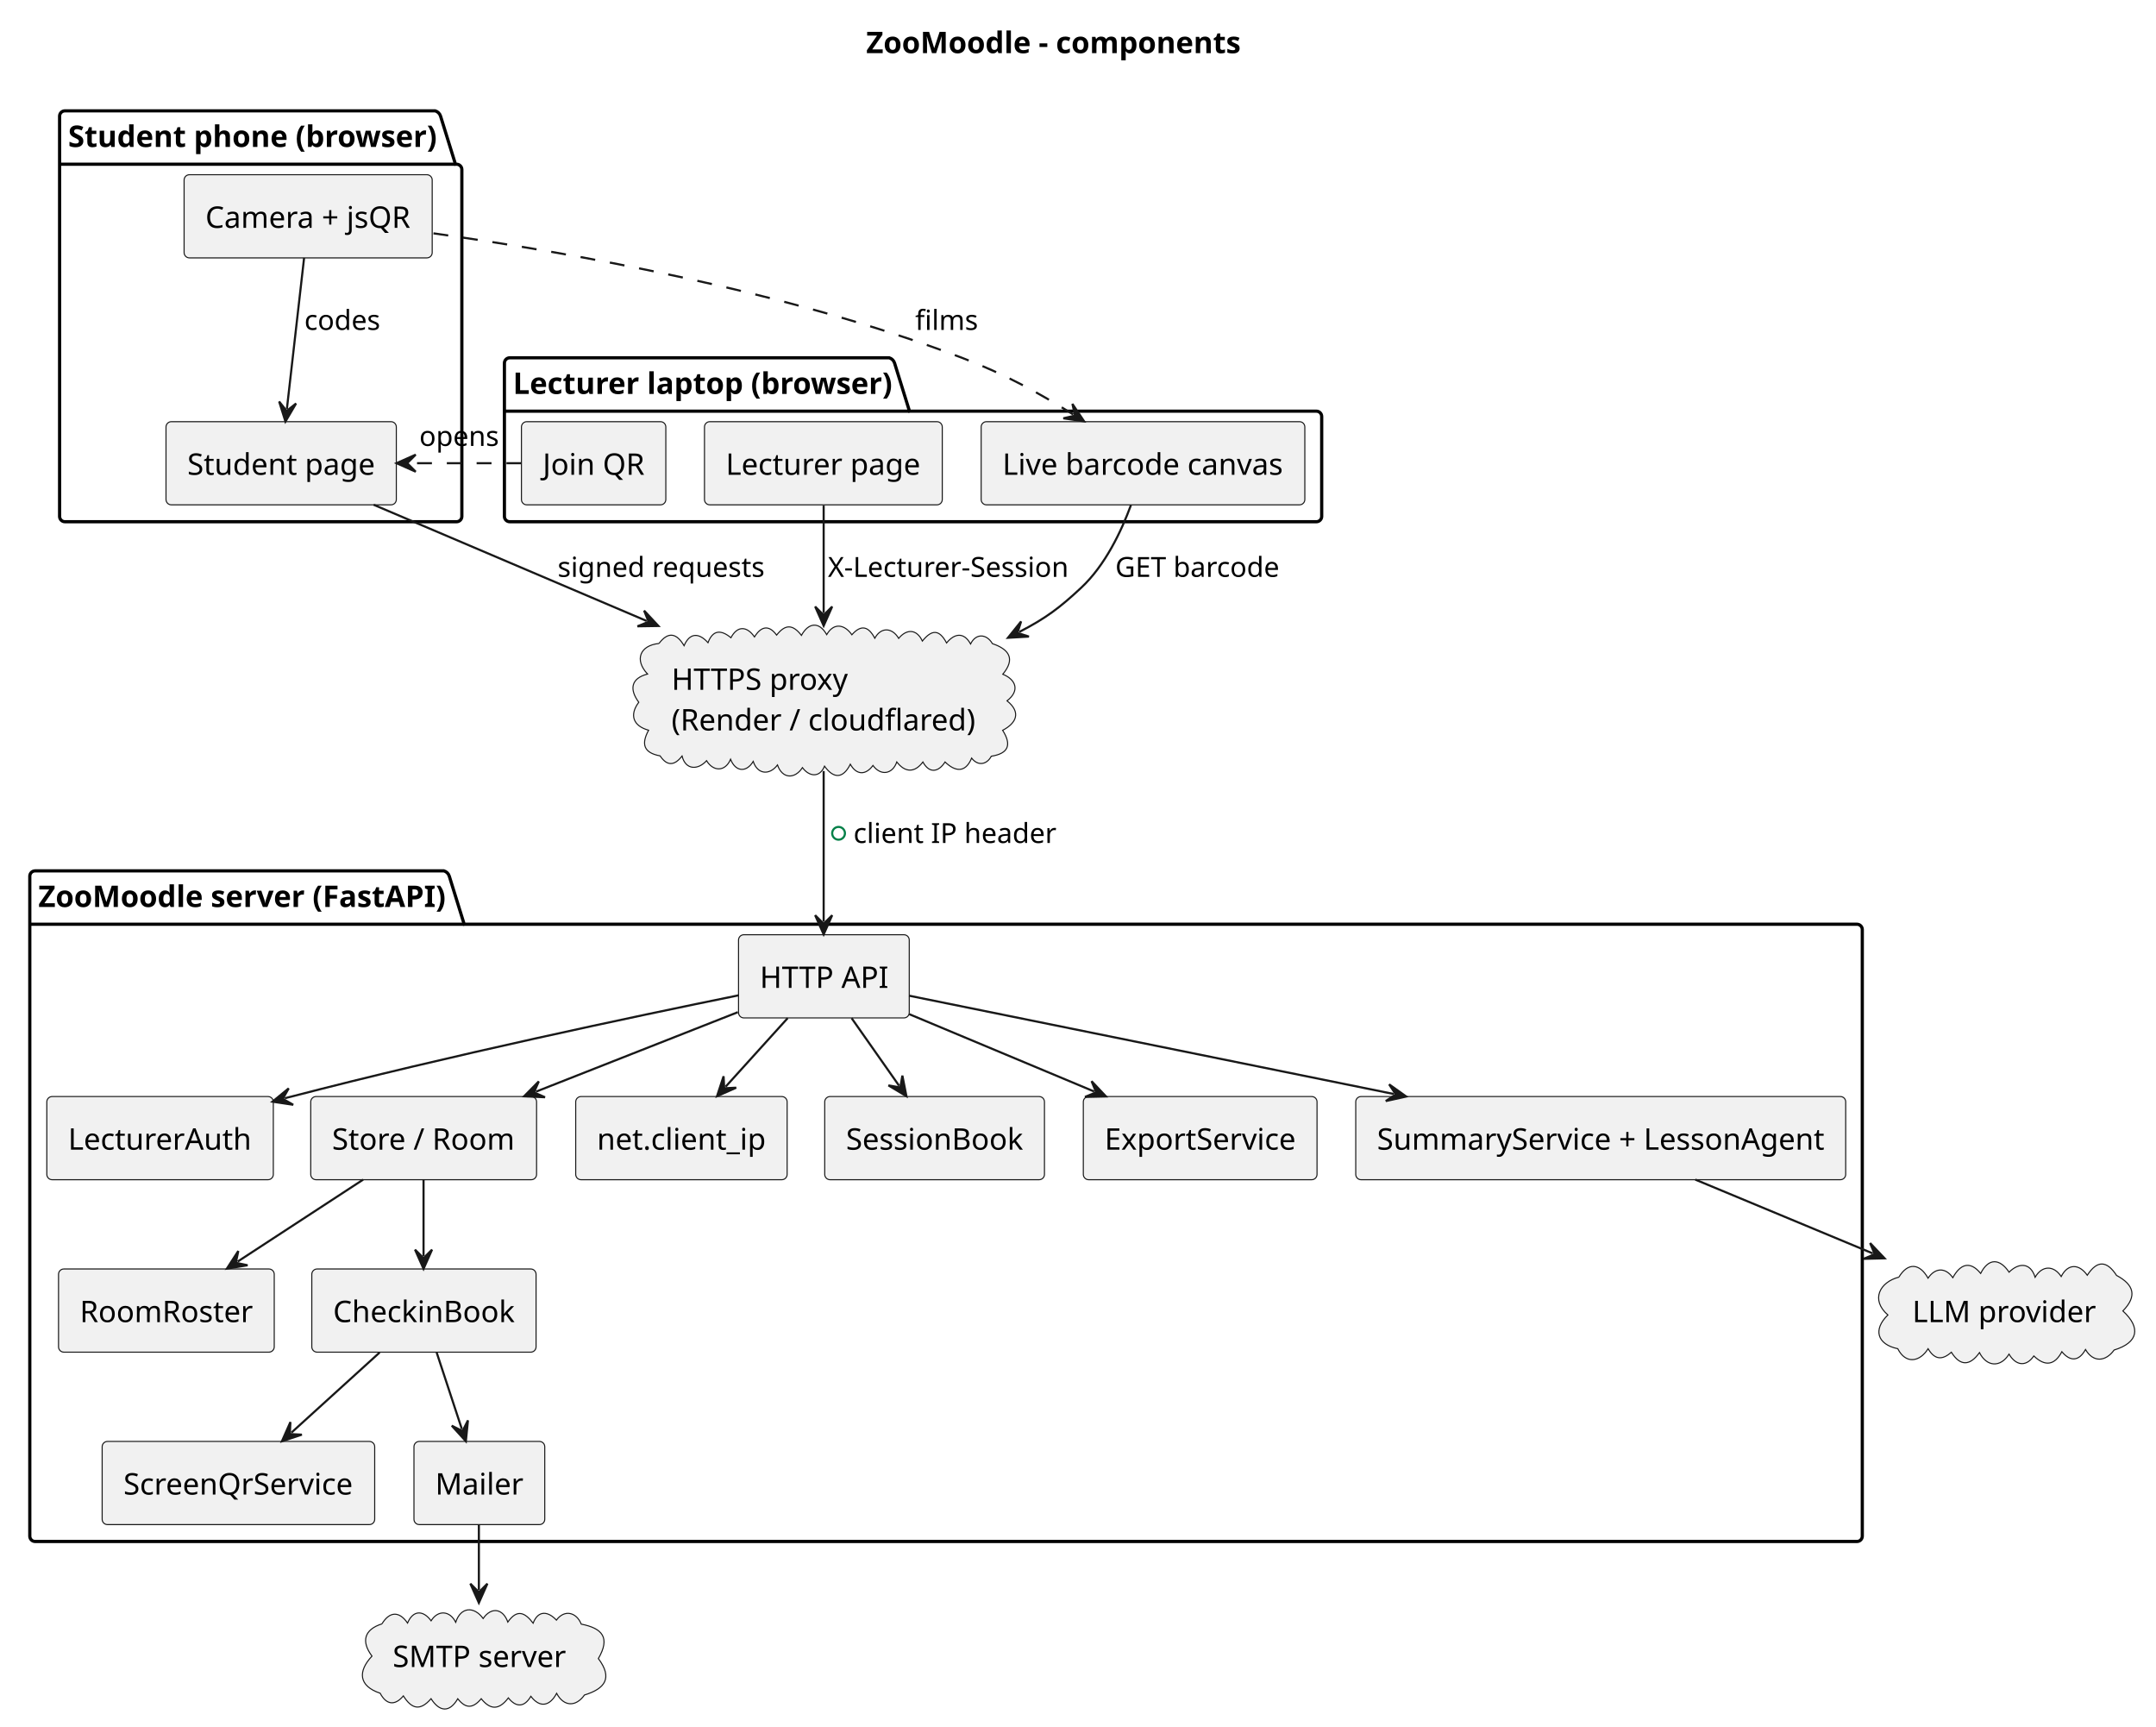
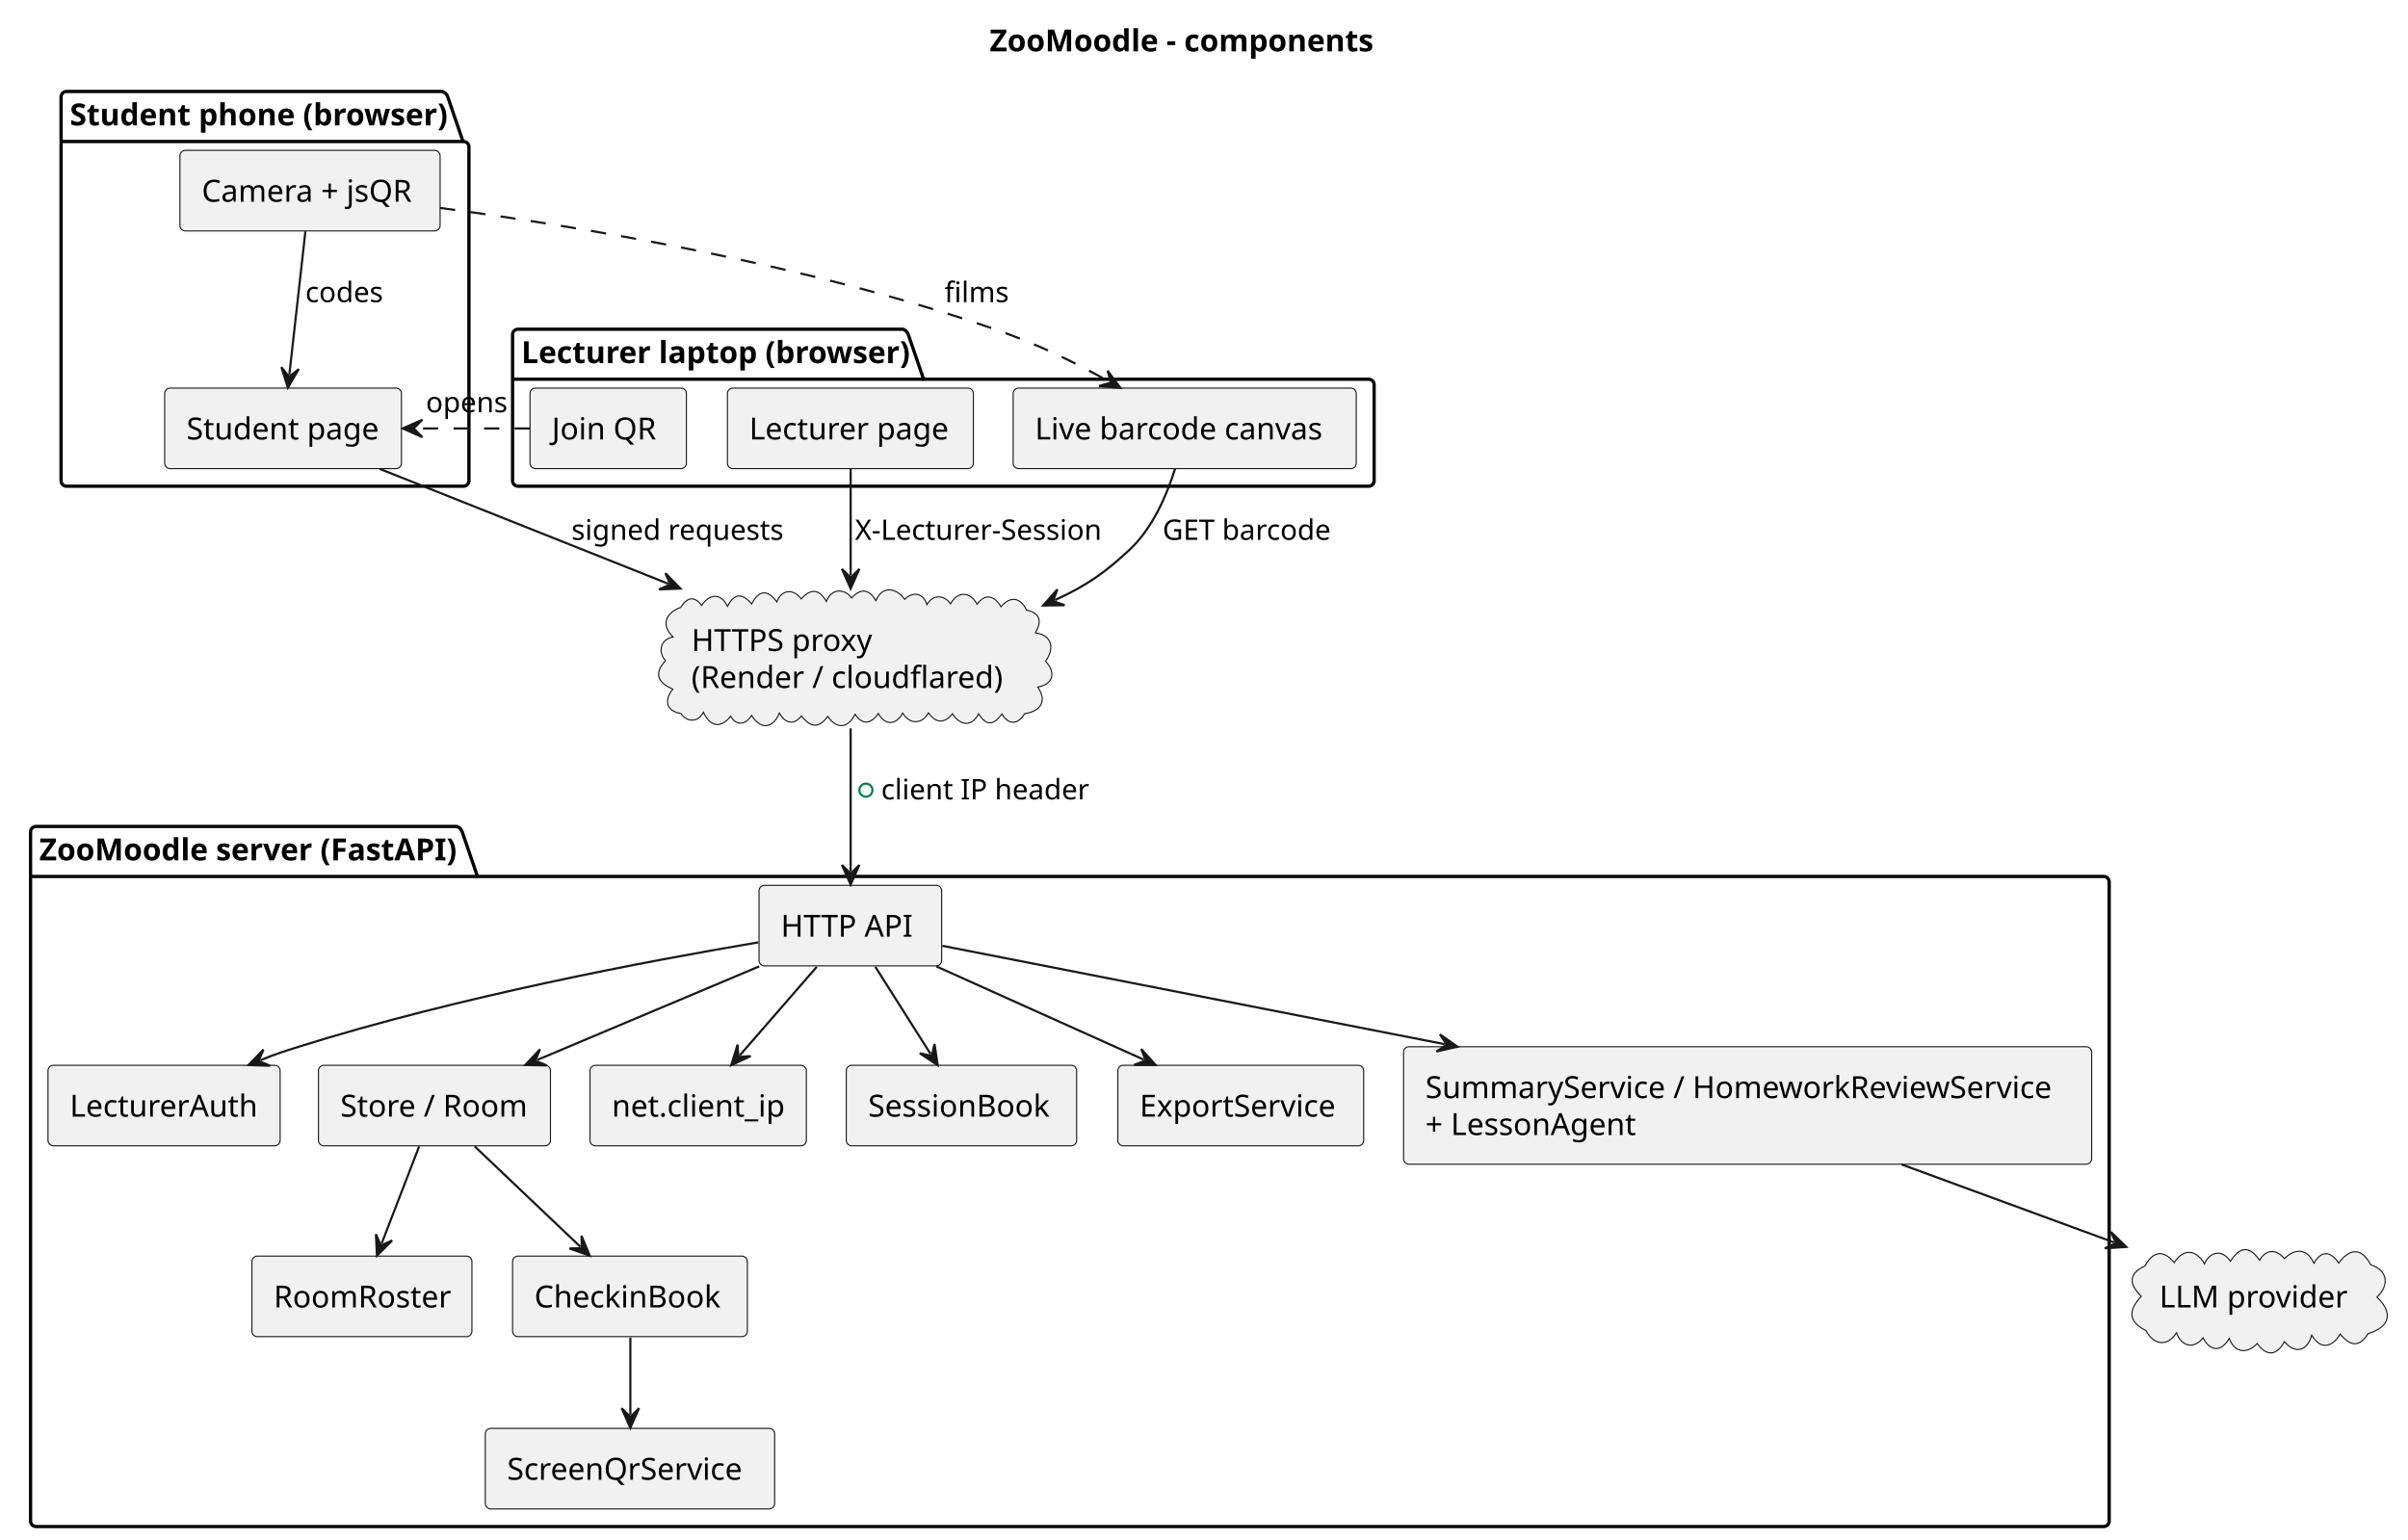
- <svg xmlns="http://www.w3.org/2000/svg" contentStyleType="text/css" height="811px" preserveAspectRatio="none" style="width:1013px;height:811px;background:#FFFFFF;" version="1.1" viewBox="0 0 1013 811" width="1013px" zoomAndPan="magnify">
+ <svg xmlns="http://www.w3.org/2000/svg" contentStyleType="text/css" height="706px" preserveAspectRatio="none" style="width:1104px;height:706px;background:#FFFFFF;" version="1.1" viewBox="0 0 1104 706" width="1104px" zoomAndPan="magnify">
  <defs />
  <g>
-     <text fill="#000000" font-family="sans-serif" font-size="14" font-weight="bold" lengthAdjust="spacing" textLength="177.561" x="406.969" y="24.966">ZooMoodle - components</text>
+     <text fill="#000000" font-family="sans-serif" font-size="14" font-weight="bold" lengthAdjust="spacing" textLength="176.572" x="453.714" y="23.562">ZooMoodle - components</text>
    <g id="cluster_Lecturer laptop (browser)">
-       <path d="M239.5,168.068 L417.82,168.068 A3.75,3.75 0 0 1 420.32,170.568 L427.32,193.136 L618.5,193.136 A2.5,2.5 0 0 1 621,195.636 L621,242.568 A2.5,2.5 0 0 1 618.5,245.068 L239.5,245.068 A2.5,2.5 0 0 1 237,242.568 L237,170.568 A2.5,2.5 0 0 1 239.5,168.068 " fill="none" style="stroke:#000000;stroke-width:1.5;" />
-       <line style="stroke:#000000;stroke-width:1.5;" x1="237" x2="427.32" y1="193.136" y2="193.136" />
-       <text fill="#000000" font-family="sans-serif" font-size="14" font-weight="bold" lengthAdjust="spacing" textLength="177.32" x="241" y="185.034">Lecturer laptop (browser)</text>
+       <path d="M237.5,150.94 L413.944,150.94 A3.75,3.75 0 0 1 416.444,153.44 L423.444,173.879 L627.5,173.879 A2.5,2.5 0 0 1 630,176.379 L630,220.44 A2.5,2.5 0 0 1 627.5,222.94 L237.5,222.94 A2.5,2.5 0 0 1 235,220.44 L235,153.44 A2.5,2.5 0 0 1 237.5,150.94 " fill="none" style="stroke:#000000;stroke-width:1.5;" />
+       <line style="stroke:#000000;stroke-width:1.5;" x1="235" x2="423.444" y1="173.879" y2="173.879" />
+       <text fill="#000000" font-family="sans-serif" font-size="14" font-weight="bold" lengthAdjust="spacing" textLength="175.444" x="239" y="166.502">Lecturer laptop (browser)</text>
    </g>
    <g id="cluster_Student phone (browser)">
-       <path d="M30.5,52.068 L204.501,52.068 A3.75,3.75 0 0 1 207.001,54.568 L214.001,77.136 L214.5,77.136 A2.5,2.5 0 0 1 217,79.636 L217,242.568 A2.5,2.5 0 0 1 214.5,245.068 L30.5,245.068 A2.5,2.5 0 0 1 28,242.568 L28,54.568 A2.5,2.5 0 0 1 30.5,52.068 " fill="none" style="stroke:#000000;stroke-width:1.5;" />
-       <line style="stroke:#000000;stroke-width:1.5;" x1="28" x2="214.001" y1="77.136" y2="77.136" />
-       <text fill="#000000" font-family="sans-serif" font-size="14" font-weight="bold" lengthAdjust="spacing" textLength="173.001" x="32" y="69.034">Student phone (browser)</text>
+       <path d="M30.5,41.94 L202.781,41.94 A3.75,3.75 0 0 1 205.281,44.44 L212.281,64.879 L212.5,64.879 A2.5,2.5 0 0 1 215,67.379 L215,220.44 A2.5,2.5 0 0 1 212.5,222.94 L30.5,222.94 A2.5,2.5 0 0 1 28,220.44 L28,44.44 A2.5,2.5 0 0 1 30.5,41.94 " fill="none" style="stroke:#000000;stroke-width:1.5;" />
+       <line style="stroke:#000000;stroke-width:1.5;" x1="28" x2="212.281" y1="64.879" y2="64.879" />
+       <text fill="#000000" font-family="sans-serif" font-size="14" font-weight="bold" lengthAdjust="spacing" textLength="171.281" x="32" y="57.502">Student phone (browser)</text>
    </g>
    <g id="cluster_ZooMoodle server (FastAPI)">
-       <path d="M16.5,409.068 L208.599,409.068 A3.75,3.75 0 0 1 211.099,411.568 L218.099,434.136 L872.5,434.136 A2.5,2.5 0 0 1 875,436.636 L875,721.568 A2.5,2.5 0 0 1 872.5,724.068 L16.5,724.068 A2.5,2.5 0 0 1 14,721.568 L14,411.568 A2.5,2.5 0 0 1 16.5,409.068 " fill="none" style="stroke:#000000;stroke-width:1.5;" />
-       <line style="stroke:#000000;stroke-width:1.5;" x1="14" x2="218.099" y1="434.136" y2="434.136" />
-       <text fill="#000000" font-family="sans-serif" font-size="14" font-weight="bold" lengthAdjust="spacing" textLength="191.099" x="18" y="426.034">ZooMoodle server (FastAPI)</text>
+       <path d="M16.5,378.94 L209.412,378.94 A3.75,3.75 0 0 1 211.912,381.44 L218.912,401.879 L964.5,401.879 A2.5,2.5 0 0 1 967,404.379 L967,697.439 A2.5,2.5 0 0 1 964.5,699.939 L16.5,699.939 A2.5,2.5 0 0 1 14,697.439 L14,381.44 A2.5,2.5 0 0 1 16.5,378.94 " fill="none" style="stroke:#000000;stroke-width:1.5;" />
+       <line style="stroke:#000000;stroke-width:1.5;" x1="14" x2="218.912" y1="401.879" y2="401.879" />
+       <text fill="#000000" font-family="sans-serif" font-size="14" font-weight="bold" lengthAdjust="spacing" textLength="191.912" x="18" y="394.502">ZooMoodle server (FastAPI)</text>
    </g>
    <g id="elem_PX">
-       <path d="M309.625,302.251 C314.095,296.367 317.982,297.507 321.414,303.3 C324.141,296.967 328.535,297.251 332.648,301.879 C334.984,295.656 338.941,295.824 343.427,299.55 C346.526,293.704 351.024,294.139 354.495,299.173 C357.469,294.385 361.1,293.131 364.897,298.314 C369.024,293.042 372.545,293.272 376.553,298.447 C379.795,292.516 384.813,291.707 388.427,298.088 C391.849,292.208 396.891,293.365 400.251,298.158 C404.721,293.107 408.145,294.343 411.024,299.79 C414.037,294.289 419.293,294.837 422.245,299.856 C426.036,295.275 430.744,295.454 433.379,301.112 C437.797,295.643 441.285,295.496 444.755,302.012 C448.377,297.545 452.836,296.688 456.027,302.486 C458.57,297.275 463.6,297.736 466.291,302.331 C474.014,304.952 477.255,309.387 471.168,316.697 C477.567,319.317 479.146,324.589 473.162,329.185 C479.865,334.567 477.611,339.639 471.094,343.048 C475.387,349.788 473.933,353.938 465.765,355.223 C463.592,359.256 459.451,359.925 456.528,356.105 C453.542,363.286 448.714,362.42 444.033,357.917 C440.988,362.692 436.688,363.523 433.629,357.931 C429.719,363.12 425.253,362.925 421.361,357.91 C419.323,363.762 413.797,364.543 410.162,359.56 C406.724,364.243 402.425,364.13 399.524,358.978 C396.173,365.738 391.739,365.969 387.409,359.902 C385.025,365.631 380.051,364.691 377.027,360.577 C373.464,366.052 367.578,365.926 365.301,359.329 C361.627,364.23 355.953,363.878 353.901,357.665 C350.585,363.134 345.505,362.447 343.262,356.651 C340.758,362.587 335.142,362.517 331.981,357.315 C328.143,361.625 322.192,361.957 320.459,355.136 C317.017,359.6 313.518,360.098 310.153,355.053 C302.377,353.61 301.218,349.524 304.737,343.004 C297.572,341.052 295.568,335.928 300.13,329.865 C295.744,323.964 296.275,318.665 304.251,316.608 C298.004,309.993 300.621,303.158 309.625,302.251 " fill="#F1F1F1" style="stroke:#181818;stroke-width:0.5;" />
-       <text fill="#000000" font-family="sans-serif" font-size="14" lengthAdjust="spacing" textLength="83.146" x="315.5" y="324.034">HTTPS proxy</text>
-       <text fill="#000000" font-family="sans-serif" font-size="14" lengthAdjust="spacing" textLength="143.065" x="315.5" y="343.102">(Render / cloudflared)</text>
-     </g>
-     <g id="elem_SMTP">
-       <path d="M179.45,762.775 C183.003,756.93 187.546,756.629 191.481,762.379 C194.089,756.205 198.871,756.264 202.549,761.324 C205.851,756.058 211.436,756.556 214.108,762.004 C216.522,754.656 222.792,754.431 226.999,760.249 C230.954,754.543 236.365,755.633 238.599,761.915 C242.959,755.694 246.616,757.365 250.487,762.43 C252.94,756.122 257.623,756.902 261.432,761.004 C265.307,755.755 270.94,757.426 273.095,762.879 C283.113,764.854 286.822,769.288 281.141,779.067 C288.064,788.286 284.179,793.24 274.62,796.179 C270.54,801.902 264.895,801.688 261.529,795.4 C258.478,801.232 253.812,802.558 249.425,796.794 C246.406,801.952 242.563,802.184 238.85,797.542 C234.666,803.051 230.619,803.543 226.101,797.924 C222.28,802.485 218.915,802.797 215.077,797.944 C211.155,804.705 206.418,804.014 202.528,797.913 C197.395,803.838 193.441,802.797 189.524,796.608 C185.49,801.409 181.47,800.76 178.618,795.347 C168.433,791.929 168.073,785.051 174.776,777.912 C169.657,771.068 171.031,765.439 179.45,762.775 " fill="#F1F1F1" style="stroke:#181818;stroke-width:0.5;" />
-       <text fill="#000000" font-family="sans-serif" font-size="14" lengthAdjust="spacing" textLength="81.452" x="184.5" y="783.034">SMTP server</text>
+       <path d="M312.113,278.463 C314.834,274.1 318.154,272.831 321.707,277.587 C325.177,272.258 330.495,271.655 333.557,278 C336.799,271.705 340.277,271.995 344.649,276.88 C347.852,270.467 351.985,270.178 356.144,275.981 C358.354,270.149 363.836,269.837 367.344,274.612 C371.783,269.653 375.525,270.031 378.874,275.786 C381.046,269.93 386.884,269.502 390.518,274.17 C394.579,269.456 398.621,270.192 401.567,275.41 C404.665,268.142 411.101,269.668 414.775,274.795 C418.513,270.987 423.372,271.912 424.956,277.204 C427.804,272.541 432.65,272.571 435.805,276.832 C439.183,270.832 444.834,271.244 447.993,277.058 C451.848,271.702 456.113,273.346 458.903,278.197 C463.165,273.207 467.764,273.784 470.626,279.701 C477.174,281.187 477.613,284.954 474.753,290.154 C482.769,291.354 483.385,297.727 479.337,303.175 C484.067,308.072 483.175,313.75 475.796,315.029 C480.37,321.771 476.778,326.231 469.76,327.245 C466.849,332.197 462.414,332.65 459.361,327.389 C455.603,332.448 452.33,333.159 448.67,327.293 C445.342,333.752 439.972,332.49 436.666,327.272 C433.051,331.922 428.918,331.612 425.664,326.85 C422.761,332.248 416.876,332.221 413.868,326.966 C410.972,332.474 405.808,332.839 402.683,327.196 C399.444,331.816 395.531,332.818 392.02,327.488 C388.872,333.927 383.618,334.627 379.5,328.45 C375.322,334.306 371.461,333.471 367.447,328.271 C363.846,332.85 359.776,331.487 357.35,326.968 C354.332,334.184 348.783,334.721 344.581,328.058 C342.127,332.105 337.711,333.275 334.976,328.359 C330.353,334.403 325.376,333.017 322.518,326.595 C320.134,331.208 315.056,331.396 312.182,327.168 C305.049,325.958 304.593,320.797 308.477,315.949 C301.784,313.172 299.531,308.938 305.078,302.958 C301.578,298.818 302.68,293.186 308.571,292.056 C302.735,286.339 305.411,280.912 312.113,278.463 " fill="#F1F1F1" style="stroke:#181818;stroke-width:0.5;" />
+       <text fill="#000000" font-family="sans-serif" font-size="14" lengthAdjust="spacing" textLength="88.088" x="317" y="298.502">HTTPS proxy</text>
+       <text fill="#000000" font-family="sans-serif" font-size="14" lengthAdjust="spacing" textLength="145.653" x="317" y="315.441">(Render / cloudflared)</text>
    </g>
    <g id="elem_LLM">
-       <path d="M892.179,599.9 C896.537,592.737 902.03,593.491 905.893,600.383 C909.215,595.449 914.016,595.17 917.537,600.149 C920.848,594.078 925.405,591.803 930.616,598.148 C934.331,590.774 939.645,591.087 943.962,597.567 C948.449,593.105 953.96,592.846 956.208,599.94 C959.443,594.362 964.923,594.226 968.456,599.607 C971.664,593.335 976.928,593.638 980.706,599.008 C985.355,591.862 989.898,592.052 994.463,599.09 C1002.585,603.423 1004.301,608.776 997.434,615.778 C1006.073,623.704 1004.662,630.676 993.327,634.134 C989.424,639.568 983.575,640.216 979.876,633.9 C976.83,639.41 972.776,639.754 968.773,634.927 C965.324,641.437 960.806,641.931 955.607,636.926 C951.794,642.406 946.989,641.248 943.953,636.076 C939.888,642.556 933.436,642.038 930.056,635.352 C925.639,641.546 921.091,641.927 916.852,635.17 C912.46,639.079 908.954,638.646 905.92,633.525 C902.092,639.681 895.493,641.031 891.666,633.523 C882.042,631.51 879.879,624.591 887.022,617.667 C878.702,610.415 883.345,602.172 892.179,599.9 " fill="#F1F1F1" style="stroke:#181818;stroke-width:0.5;" />
-       <text fill="#000000" font-family="sans-serif" font-size="14" lengthAdjust="spacing" textLength="86.884" x="898.5" y="621.034">LLM provider</text>
+       <path d="M983.508,580.369 C986.986,573.723 991.925,572.806 996.776,578.943 C1001.103,572.266 1006.854,572.877 1010.67,579.478 C1013.317,573.705 1018.853,572.77 1022.596,578.324 C1026.84,571.579 1031.227,570.988 1035.962,577.841 C1038.888,572.697 1043.689,572.61 1047.263,577.079 C1052.374,572.279 1057.562,572.29 1060.868,579.18 C1064.456,573.084 1068.564,573.736 1072.22,579.112 C1077.276,572.337 1082.608,571.854 1086.891,579.878 C1094.941,582.605 1095.442,589.354 1089.786,594.75 C1097.282,602.009 1095.85,608.384 1085.794,611.446 C1081.53,618.154 1077.43,617.119 1072.905,611.723 C1069.248,617.753 1063.999,619.163 1059.845,612.223 C1057.92,619.351 1052.377,621.184 1047.347,615.178 C1043.792,621.707 1039.259,622.07 1034.839,616.04 C1030.276,620.968 1024.446,620.341 1022.039,613.663 C1018.478,619.958 1013.33,619.866 1010.04,613.408 C1005.725,619.007 999.995,617.199 997.889,611.112 C993.403,617.9 987.312,616.542 983.814,610.063 C975.385,605.833 975.945,600.555 981.704,594.412 C976.275,588.861 975.449,584.187 983.508,580.369 " fill="#F1F1F1" style="stroke:#181818;stroke-width:0.5;" />
+       <text fill="#000000" font-family="sans-serif" font-size="14" lengthAdjust="spacing" textLength="87.917" x="990" y="599.502">LLM provider</text>
    </g>
    <g id="elem_LP">
-       <rect fill="#F1F1F1" height="39.068" rx="2.5" ry="2.5" style="stroke:#181818;stroke-width:0.5;" width="111.728" x="331" y="198.068" />
-       <text fill="#000000" font-family="sans-serif" font-size="14" lengthAdjust="spacing" textLength="91.728" x="341" y="223.034">Lecturer page</text>
+       <rect fill="#F1F1F1" height="36.94" rx="2.5" ry="2.5" style="stroke:#181818;stroke-width:0.5;" width="112.757" x="333.5" y="177.94" />
+       <text fill="#000000" font-family="sans-serif" font-size="14" lengthAdjust="spacing" textLength="92.757" x="343.5" y="201.502">Lecturer page</text>
    </g>
    <g id="elem_LB">
-       <rect fill="#F1F1F1" height="39.068" rx="2.5" ry="2.5" style="stroke:#181818;stroke-width:0.5;" width="152.076" x="461" y="198.068" />
-       <text fill="#000000" font-family="sans-serif" font-size="14" lengthAdjust="spacing" textLength="132.076" x="471" y="223.034">Live barcode canvas</text>
+       <rect fill="#F1F1F1" height="36.94" rx="2.5" ry="2.5" style="stroke:#181818;stroke-width:0.5;" width="157.293" x="464.5" y="177.94" />
+       <text fill="#000000" font-family="sans-serif" font-size="14" lengthAdjust="spacing" textLength="137.293" x="474.5" y="201.502">Live barcode canvas</text>
    </g>
    <g id="elem_JQ">
-       <rect fill="#F1F1F1" height="39.068" rx="2.5" ry="2.5" style="stroke:#181818;stroke-width:0.5;" width="67.838" x="245" y="198.068" />
-       <text fill="#000000" font-family="sans-serif" font-size="14" lengthAdjust="spacing" textLength="47.838" x="255" y="223.034">Join QR</text>
+       <rect fill="#F1F1F1" height="36.94" rx="2.5" ry="2.5" style="stroke:#181818;stroke-width:0.5;" width="71.7" x="243" y="177.94" />
+       <text fill="#000000" font-family="sans-serif" font-size="14" lengthAdjust="spacing" textLength="51.7" x="253" y="201.502">Join QR</text>
    </g>
    <g id="elem_SP">
-       <rect fill="#F1F1F1" height="39.068" rx="2.5" ry="2.5" style="stroke:#181818;stroke-width:0.5;" width="108.214" x="78" y="198.068" />
-       <text fill="#000000" font-family="sans-serif" font-size="14" lengthAdjust="spacing" textLength="88.214" x="88" y="223.034">Student page</text>
+       <rect fill="#F1F1F1" height="36.94" rx="2.5" ry="2.5" style="stroke:#181818;stroke-width:0.5;" width="108.546" x="75.5" y="177.94" />
+       <text fill="#000000" font-family="sans-serif" font-size="14" lengthAdjust="spacing" textLength="88.546" x="85.5" y="201.502">Student page</text>
    </g>
    <g id="elem_CAM">
-       <rect fill="#F1F1F1" height="39.068" rx="2.5" ry="2.5" style="stroke:#181818;stroke-width:0.5;" width="116.572" x="86.5" y="82.068" />
-       <text fill="#000000" font-family="sans-serif" font-size="14" lengthAdjust="spacing" textLength="96.572" x="96.5" y="107.034">Camera + jsQR</text>
+       <rect fill="#F1F1F1" height="36.94" rx="2.5" ry="2.5" style="stroke:#181818;stroke-width:0.5;" width="119.278" x="82.5" y="68.939" />
+       <text fill="#000000" font-family="sans-serif" font-size="14" lengthAdjust="spacing" textLength="99.278" x="92.5" y="92.502">Camera + jsQR</text>
    </g>
    <g id="elem_API">
-       <rect fill="#F1F1F1" height="39.068" rx="2.5" ry="2.5" style="stroke:#181818;stroke-width:0.5;" width="80.214" x="347" y="439.068" />
-       <text fill="#000000" font-family="sans-serif" font-size="14" lengthAdjust="spacing" textLength="60.214" x="357" y="464.034">HTTP API</text>
+       <rect fill="#F1F1F1" height="36.94" rx="2.5" ry="2.5" style="stroke:#181818;stroke-width:0.5;" width="83.718" x="348" y="405.94" />
+       <text fill="#000000" font-family="sans-serif" font-size="14" lengthAdjust="spacing" textLength="63.718" x="358" y="429.502">HTTP API</text>
    </g>
    <g id="elem_AUTH">
-       <rect fill="#F1F1F1" height="39.068" rx="2.5" ry="2.5" style="stroke:#181818;stroke-width:0.5;" width="106.422" x="22" y="515.068" />
-       <text fill="#000000" font-family="sans-serif" font-size="14" lengthAdjust="spacing" textLength="86.422" x="32" y="540.034">LecturerAuth</text>
+       <rect fill="#F1F1F1" height="36.94" rx="2.5" ry="2.5" style="stroke:#181818;stroke-width:0.5;" width="106.434" x="22" y="488.44" />
+       <text fill="#000000" font-family="sans-serif" font-size="14" lengthAdjust="spacing" textLength="86.434" x="32" y="512.002">LecturerAuth</text>
    </g>
    <g id="elem_ST">
-       <rect fill="#F1F1F1" height="39.068" rx="2.5" ry="2.5" style="stroke:#181818;stroke-width:0.5;" width="106.114" x="146" y="515.068" />
-       <text fill="#000000" font-family="sans-serif" font-size="14" lengthAdjust="spacing" textLength="86.114" x="156" y="540.034">Store / Room</text>
+       <rect fill="#F1F1F1" height="36.94" rx="2.5" ry="2.5" style="stroke:#181818;stroke-width:0.5;" width="106.372" x="146" y="488.44" />
+       <text fill="#000000" font-family="sans-serif" font-size="14" lengthAdjust="spacing" textLength="86.372" x="156" y="512.002">Store / Room</text>
    </g>
    <g id="elem_RR">
-       <rect fill="#F1F1F1" height="39.068" rx="2.5" ry="2.5" style="stroke:#181818;stroke-width:0.5;" width="101.354" x="27.5" y="596.068" />
-       <text fill="#000000" font-family="sans-serif" font-size="14" lengthAdjust="spacing" textLength="81.354" x="37.5" y="621.034">RoomRoster</text>
+       <rect fill="#F1F1F1" height="36.94" rx="2.5" ry="2.5" style="stroke:#181818;stroke-width:0.5;" width="100.869" x="115.5" y="575.939" />
+       <text fill="#000000" font-family="sans-serif" font-size="14" lengthAdjust="spacing" textLength="80.869" x="125.5" y="599.502">RoomRoster</text>
    </g>
    <g id="elem_CB">
-       <rect fill="#F1F1F1" height="39.068" rx="2.5" ry="2.5" style="stroke:#181818;stroke-width:0.5;" width="105.372" x="146.5" y="596.068" />
-       <text fill="#000000" font-family="sans-serif" font-size="14" lengthAdjust="spacing" textLength="85.372" x="156.5" y="621.034">CheckinBook</text>
+       <rect fill="#F1F1F1" height="36.94" rx="2.5" ry="2.5" style="stroke:#181818;stroke-width:0.5;" width="107.644" x="235" y="575.939" />
+       <text fill="#000000" font-family="sans-serif" font-size="14" lengthAdjust="spacing" textLength="87.644" x="245" y="599.502">CheckinBook</text>
    </g>
    <g id="elem_QR">
-       <rect fill="#F1F1F1" height="39.068" rx="2.5" ry="2.5" style="stroke:#181818;stroke-width:0.5;" width="128.052" x="48" y="677.068" />
-       <text fill="#000000" font-family="sans-serif" font-size="14" lengthAdjust="spacing" textLength="108.052" x="58" y="702.034">ScreenQrService</text>
+       <rect fill="#F1F1F1" height="36.94" rx="2.5" ry="2.5" style="stroke:#181818;stroke-width:0.5;" width="132.656" x="222.5" y="654.939" />
+       <text fill="#000000" font-family="sans-serif" font-size="14" lengthAdjust="spacing" textLength="112.656" x="232.5" y="678.502">ScreenQrService</text>
    </g>
    <g id="elem_NET">
-       <rect fill="#F1F1F1" height="39.068" rx="2.5" ry="2.5" style="stroke:#181818;stroke-width:0.5;" width="99.338" x="270.5" y="515.068" />
-       <text fill="#000000" font-family="sans-serif" font-size="14" lengthAdjust="spacing" textLength="79.338" x="280.5" y="540.034">net.client_ip</text>
+       <rect fill="#F1F1F1" height="36.94" rx="2.5" ry="2.5" style="stroke:#181818;stroke-width:0.5;" width="99.188" x="270.5" y="488.44" />
+       <text fill="#000000" font-family="sans-serif" font-size="14" lengthAdjust="spacing" textLength="79.188" x="280.5" y="512.002">net.client_ip</text>
    </g>
    <g id="elem_SB">
-       <rect fill="#F1F1F1" height="39.068" rx="2.5" ry="2.5" style="stroke:#181818;stroke-width:0.5;" width="103.244" x="387.5" y="515.068" />
-       <text fill="#000000" font-family="sans-serif" font-size="14" lengthAdjust="spacing" textLength="83.244" x="397.5" y="540.034">SessionBook</text>
-     </g>
-     <g id="elem_ML">
-       <rect fill="#F1F1F1" height="39.068" rx="2.5" ry="2.5" style="stroke:#181818;stroke-width:0.5;" width="61.454" x="194.5" y="677.068" />
-       <text fill="#000000" font-family="sans-serif" font-size="14" lengthAdjust="spacing" textLength="41.454" x="204.5" y="702.034">Mailer</text>
+       <rect fill="#F1F1F1" height="36.94" rx="2.5" ry="2.5" style="stroke:#181818;stroke-width:0.5;" width="105.613" x="388" y="488.44" />
+       <text fill="#000000" font-family="sans-serif" font-size="14" lengthAdjust="spacing" textLength="85.613" x="398" y="512.002">SessionBook</text>
    </g>
    <g id="elem_EX">
-       <rect fill="#F1F1F1" height="39.068" rx="2.5" ry="2.5" style="stroke:#181818;stroke-width:0.5;" width="109.81" x="509" y="515.068" />
-       <text fill="#000000" font-family="sans-serif" font-size="14" lengthAdjust="spacing" textLength="89.81" x="519" y="540.034">ExportService</text>
+       <rect fill="#F1F1F1" height="36.94" rx="2.5" ry="2.5" style="stroke:#181818;stroke-width:0.5;" width="112.709" x="512.5" y="488.44" />
+       <text fill="#000000" font-family="sans-serif" font-size="14" lengthAdjust="spacing" textLength="92.709" x="522.5" y="512.002">ExportService</text>
    </g>
    <g id="elem_AG">
-       <rect fill="#F1F1F1" height="39.068" rx="2.5" ry="2.5" style="stroke:#181818;stroke-width:0.5;" width="230.209" x="637" y="515.068" />
-       <text fill="#000000" font-family="sans-serif" font-size="14" lengthAdjust="spacing" textLength="210.209" x="647" y="540.034">SummaryService + LessonAgent</text>
+       <rect fill="#F1F1F1" height="53.879" rx="2.5" ry="2.5" style="stroke:#181818;stroke-width:0.5;" width="315.456" x="643.5" y="479.94" />
+       <text fill="#000000" font-family="sans-serif" font-size="14" lengthAdjust="spacing" textLength="295.456" x="653.5" y="503.502">SummaryService / HomeworkReviewService</text>
+       <text fill="#000000" font-family="sans-serif" font-size="14" lengthAdjust="spacing" textLength="99.982" x="653.5" y="520.441">+ LessonAgent</text>
    </g>
-     <polygon fill="#181818" points="387,293.925,391,284.925,387,288.925,383,284.925,387,293.925" style="stroke:#181818;stroke-width:1.0;" />
-     <path d="M387,237.467 C387,253.01 387,269.41 387,287.925 " fill="none" style="stroke:#181818;stroke-width:1.0;" />
-     <text fill="#000000" font-family="sans-serif" font-size="13" lengthAdjust="spacing" textLength="113.347" x="389" y="270.965">X-Lecturer-Session</text>
-     <polygon fill="#181818" points="473.597,299.577,483.43,299.013,478.042,297.288,479.767,291.901,473.597,299.577" style="stroke:#181818;stroke-width:1.0;" />
-     <path d="M531.383,237.243 C526.822,249.65 519.276,265.536 508,276.068 C498.004,285.404 491.381,290.418 478.931,296.83 " fill="none" style="stroke:#181818;stroke-width:1.0;" />
-     <text fill="#000000" font-family="sans-serif" font-size="13" lengthAdjust="spacing" textLength="77.389" x="524" y="270.965">GET barcode</text>
-     <polygon fill="#181818" points="186.32,217.568,195.32,221.568,191.32,217.568,195.32,213.568,186.32,217.568" style="stroke:#181818;stroke-width:1.0;" />
-     <path d="M244.94,217.568 C227.54,217.568 211.948,217.568 192.32,217.568 " fill="none" style="stroke:#181818;stroke-width:1.0;stroke-dasharray:7.0,7.0;" />
-     <text fill="#000000" font-family="sans-serif" font-size="13" lengthAdjust="spacing" textLength="37.453" x="197" y="209.465">opens</text>
-     <polygon fill="#181818" points="509.36,197.891,503.87,189.714,505.127,195.23,499.612,196.486,509.36,197.891" style="stroke:#181818;stroke-width:1.0;" />
-     <path d="M203.67,109.606 C266.609,118.404 368.745,136.316 452,168.068 C472.161,175.757 488.159,184.56 504.281,194.697 " fill="none" style="stroke:#181818;stroke-width:1.0;stroke-dasharray:7.0,7.0;" />
-     <text fill="#000000" font-family="sans-serif" font-size="13" lengthAdjust="spacing" textLength="29.562" x="430" y="154.965">films</text>
-     <polygon fill="#181818" points="134.117,198.006,139.111,189.517,134.683,193.038,131.162,188.611,134.117,198.006" style="stroke:#181818;stroke-width:1.0;" />
-     <path d="M142.882,121.138 C140.465,142.337 137.214,170.849 134.797,192.045 " fill="none" style="stroke:#181818;stroke-width:1.0;" />
-     <text fill="#000000" font-family="sans-serif" font-size="13" lengthAdjust="spacing" textLength="35.659" x="143" y="154.965">codes</text>
-     <polygon fill="#181818" points="309.353,294.03,302.638,286.825,304.752,292.072,299.505,294.187,309.353,294.03" style="stroke:#181818;stroke-width:1.0;" />
-     <path d="M175.546,237.096 C212.175,252.682 259.924,272.998 303.832,291.681 " fill="none" style="stroke:#181818;stroke-width:1.0;" />
-     <text fill="#000000" font-family="sans-serif" font-size="13" lengthAdjust="spacing" textLength="97.526" x="262" y="270.965">signed requests</text>
-     <polygon fill="#181818" points="387,438.909,391,429.909,387,433.909,383,429.909,387,438.909" style="stroke:#181818;stroke-width:1.0;" />
-     <path d="M387,362.16 C387,386.551 387,412.846 387,432.909 " fill="none" style="stroke:#181818;stroke-width:1.0;" />
-     <ellipse cx="394" cy="391.421" fill="none" rx="3" ry="3" style="stroke:#038048;stroke-width:1.0;" />
-     <text fill="#000000" font-family="sans-serif" font-size="13" lengthAdjust="spacing" textLength="95.394" x="401" y="395.965">client IP header</text>
-     <polygon fill="#181818" points="128.03,517.473,137.769,518.938,132.85,516.145,135.644,511.226,128.03,517.473" style="stroke:#181818;stroke-width:1.0;" />
-     <path d="M346.955,467.537 C297.409,477.608 210.582,495.948 137,515.068 C134.065,515.831 136.843,515.044 133.814,515.879 " fill="none" style="stroke:#181818;stroke-width:1.0;" />
-     <polygon fill="#181818" points="425.882,514.901,423.981,505.237,423.008,510.81,417.435,509.837,425.882,514.901" style="stroke:#181818;stroke-width:1.0;" />
-     <path d="M400.122,478.241 C408.005,489.459 414.551,498.775 422.433,509.991 " fill="none" style="stroke:#181818;stroke-width:1.0;" />
-     <polygon fill="#181818" points="336.901,514.901,345.907,510.914,340.257,511.194,339.977,505.544,336.901,514.901" style="stroke:#181818;stroke-width:1.0;" />
-     <path d="M370.093,478.241 C359.936,489.459 351.084,499.236 340.929,510.453 " fill="none" style="stroke:#181818;stroke-width:1.0;" />
-     <polygon fill="#181818" points="246.237,514.975,256.076,515.4,250.889,513.144,253.146,507.956,246.237,514.975" style="stroke:#181818;stroke-width:1.0;" />
-     <path d="M346.669,475.443 C317.215,487.036 282.771,500.594 251.82,512.777 " fill="none" style="stroke:#181818;stroke-width:1.0;" />
-     <polygon fill="#181818" points="106.611,595.888,116.333,594.317,110.797,593.155,111.96,587.619,106.611,595.888" style="stroke:#181818;stroke-width:1.0;" />
-     <path d="M170.631,554.09 C151.352,566.677 130.965,579.988 111.635,592.608 " fill="none" style="stroke:#181818;stroke-width:1.0;" />
-     <polygon fill="#181818" points="199,595.98,203,586.98,199,590.98,195,586.98,199,595.98" style="stroke:#181818;stroke-width:1.0;" />
-     <path d="M199,554.29 C199,566.883 199,577.415 199,589.98 " fill="none" style="stroke:#181818;stroke-width:1.0;" />
-     <polygon fill="#181818" points="132.47,676.98,141.822,673.891,136.171,673.619,136.444,667.969,132.47,676.98" style="stroke:#181818;stroke-width:1.0;" />
-     <path d="M178.382,635.29 C164.514,647.883 150.749,660.382 136.912,672.947 " fill="none" style="stroke:#181818;stroke-width:1.0;" />
-     <polygon fill="#181818" points="218.883,676.98,219.869,667.181,217.32,672.231,212.269,669.682,218.883,676.98" style="stroke:#181818;stroke-width:1.0;" />
-     <path d="M205.162,635.29 C209.306,647.883 212.871,658.716 217.007,671.281 " fill="none" style="stroke:#181818;stroke-width:1.0;" />
-     <polygon fill="#181818" points="225,752.879,229,743.879,225,747.879,221,743.879,225,752.879" style="stroke:#181818;stroke-width:1.0;" />
-     <path d="M225,716.29 C225,727.24 225,735.17 225,746.879 " fill="none" style="stroke:#181818;stroke-width:1.0;" />
-     <polygon fill="#181818" points="519.646,515.024,512.885,507.862,515.033,513.096,509.8,515.243,519.646,515.024" style="stroke:#181818;stroke-width:1.0;" />
-     <path d="M427.164,476.36 C454.703,487.873 485.714,500.838 514.11,512.71 " fill="none" style="stroke:#181818;stroke-width:1.0;" />
-     <polygon fill="#181818" points="660.719,515.062,652.693,509.353,655.818,514.068,651.103,517.193,660.719,515.062" style="stroke:#181818;stroke-width:1.0;" />
-     <path d="M427.106,467.699 C482.94,479.019 579.798,498.656 654.838,513.869 " fill="none" style="stroke:#181818;stroke-width:1.0;" />
-     <polygon fill="#181818" points="885.458,591.058,878.683,583.91,880.841,589.139,875.612,591.297,885.458,591.058" style="stroke:#181818;stroke-width:1.0;" />
-     <path d="M796.547,554.09 C823.09,565.126 851.496,576.938 879.918,588.755 " fill="none" style="stroke:#181818;stroke-width:1.0;" />
+     <polygon fill="#181818" points="390,269.873,394,260.873,390,264.873,386,260.873,390,269.873" style="stroke:#181818;stroke-width:1.0;" />
+     <path d="M390,214.997 C390,229.992 390,245.92 390,263.873 " fill="none" style="stroke:#181818;stroke-width:1.0;" />
+     <text fill="#000000" font-family="sans-serif" font-size="13" lengthAdjust="spacing" textLength="120.758" x="392" y="247.533">X-Lecturer-Session</text>
+     <polygon fill="#181818" points="478.261,277.63,488.109,277.516,482.806,275.546,484.776,270.243,478.261,277.63" style="stroke:#181818;stroke-width:1.0;" />
+     <path d="M538.722,214.984 C535.019,226.826 528.556,242.043 518,251.94 C506.63,262.599 498.153,268.512 483.715,275.13 " fill="none" style="stroke:#181818;stroke-width:1.0;" />
+     <text fill="#000000" font-family="sans-serif" font-size="13" lengthAdjust="spacing" textLength="80.476" x="533" y="247.533">GET barcode</text>
+     <polygon fill="#181818" points="184.636,196.44,193.636,200.44,189.636,196.44,193.636,192.44,184.636,196.44" style="stroke:#181818;stroke-width:1.0;" />
+     <path d="M242.94,196.44 C225.452,196.44 210.071,196.44 190.636,196.44 " fill="none" style="stroke:#181818;stroke-width:1.0;stroke-dasharray:7.0,7.0;" />
+     <text fill="#000000" font-family="sans-serif" font-size="13" lengthAdjust="spacing" textLength="37.877" x="195.25" y="189.033">opens</text>
+     <polygon fill="#181818" points="513.706,177.879,507.801,169.996,509.342,175.439,503.898,176.98,513.706,177.879" style="stroke:#181818;stroke-width:1.0;" />
+     <path d="M201.74,95.332 C265.888,103.876 370.163,121.092 456,150.94 C476.03,157.904 492.005,165.75 508.469,174.952 " fill="none" style="stroke:#181818;stroke-width:1.0;stroke-dasharray:7.0,7.0;" />
+     <text fill="#000000" font-family="sans-serif" font-size="13" lengthAdjust="spacing" textLength="29.358" x="433" y="138.533">films</text>
+     <polygon fill="#181818" points="131.984,177.744,136.963,169.246,132.542,172.775,129.012,168.355,131.984,177.744" style="stroke:#181818;stroke-width:1.0;" />
+     <path d="M140.018,106.108 C137.795,125.934 134.878,151.946 132.653,171.782 " fill="none" style="stroke:#181818;stroke-width:1.0;" />
+     <text fill="#000000" font-family="sans-serif" font-size="13" lengthAdjust="spacing" textLength="37.623" x="140" y="138.533">codes</text>
+     <polygon fill="#181818" points="311.958,269.873,305.076,262.828,307.313,268.024,302.117,270.261,311.958,269.873" style="stroke:#181818;stroke-width:1.0;" />
+     <path d="M174.106,214.997 C211.775,229.992 261.285,249.701 306.384,267.654 " fill="none" style="stroke:#181818;stroke-width:1.0;" />
+     <text fill="#000000" font-family="sans-serif" font-size="13" lengthAdjust="spacing" textLength="98.535" x="262" y="247.533">signed requests</text>
+     <polygon fill="#181818" points="390,405.596,394,396.596,390,400.596,386,396.596,390,405.596" style="stroke:#181818;stroke-width:1.0;" />
+     <path d="M390,333.971 C390,356.704 390,380.76 390,399.596 " fill="none" style="stroke:#181818;stroke-width:1.0;" />
+     <ellipse cx="397" cy="362.304" fill="none" rx="3" ry="3" style="stroke:#038048;stroke-width:1.0;" />
+     <text fill="#000000" font-family="sans-serif" font-size="13" lengthAdjust="spacing" textLength="95.342" x="404" y="366.533">client IP header</text>
+     <polygon fill="#181818" points="113.95,488.32,123.793,488.66,118.587,486.448,120.799,481.242,113.95,488.32" style="stroke:#181818;stroke-width:1.0;" />
+     <path d="M347.749,432.077 C297.009,440.611 209.652,457.097 137,479.94 C129.428,482.32 127.069,483.024 119.514,486.074 " fill="none" style="stroke:#181818;stroke-width:1.0;" />
+     <polygon fill="#181818" points="429.889,488.401,428.451,478.657,427.213,484.177,421.693,482.939,429.889,488.401" style="stroke:#181818;stroke-width:1.0;" />
+     <path d="M401.319,443.305 C409.829,456.738 418.218,469.979 426.678,483.332 " fill="none" style="stroke:#181818;stroke-width:1.0;" />
+     <polygon fill="#181818" points="335.251,488.401,344.175,484.234,338.532,484.628,338.138,478.985,335.251,488.401" style="stroke:#181818;stroke-width:1.0;" />
+     <path d="M374.465,443.305 C362.784,456.738 350.799,470.52 339.188,483.873 " fill="none" style="stroke:#181818;stroke-width:1.0;" />
+     <polygon fill="#181818" points="240.818,488.315,250.665,488.505,245.425,486.373,247.558,481.133,240.818,488.315" style="stroke:#181818;stroke-width:1.0;" />
+     <path d="M348.084,443.106 C316.239,456.527 278.168,472.573 246.347,485.984 " fill="none" style="stroke:#181818;stroke-width:1.0;" />
+     <polygon fill="#181818" points="172.829,575.746,179.801,568.79,174.629,571.082,172.338,565.91,172.829,575.746" style="stroke:#181818;stroke-width:1.0;" />
+     <path d="M192.162,525.655 C186.499,540.329 180.65,555.481 174.989,570.149 " fill="none" style="stroke:#181818;stroke-width:1.0;" />
+     <polygon fill="#181818" points="270.376,575.746,266.606,566.648,266.751,572.303,261.096,572.448,270.376,575.746" style="stroke:#181818;stroke-width:1.0;" />
+     <path d="M217.648,525.655 C233.094,540.329 250.586,556.946 266.026,571.614 " fill="none" style="stroke:#181818;stroke-width:1.0;" />
+     <polygon fill="#181818" points="289,654.677,293,645.677,289,649.677,285,645.677,289,654.677" style="stroke:#181818;stroke-width:1.0;" />
+     <path d="M289,613.298 C289,625.738 289,636.259 289,648.677 " fill="none" style="stroke:#181818;stroke-width:1.0;" />
+     <polygon fill="#181818" points="529.809,488.315,523.242,480.975,525.249,486.264,519.961,488.271,529.809,488.315" style="stroke:#181818;stroke-width:1.0;" />
+     <path d="M429.282,443.106 C459.127,456.527 494.515,472.442 524.337,485.854 " fill="none" style="stroke:#181818;stroke-width:1.0;" />
+     <polygon fill="#181818" points="668.211,479.931,660.148,474.276,663.304,478.97,658.61,482.127,668.211,479.931" style="stroke:#181818;stroke-width:1.0;" />
+     <path d="M432.053,433.676 C487.19,444.475 580.615,462.774 662.323,478.778 " fill="none" style="stroke:#181818;stroke-width:1.0;" />
+     <polygon fill="#181818" points="974.85,571.734,967.779,564.879,970.156,570.012,965.023,572.389,974.85,571.734" style="stroke:#181818;stroke-width:1.0;" />
+     <path d="M871.857,533.941 C904.793,546.027 937.877,558.167 969.217,569.667 " fill="none" style="stroke:#181818;stroke-width:1.0;" />
  </g>
</svg>
